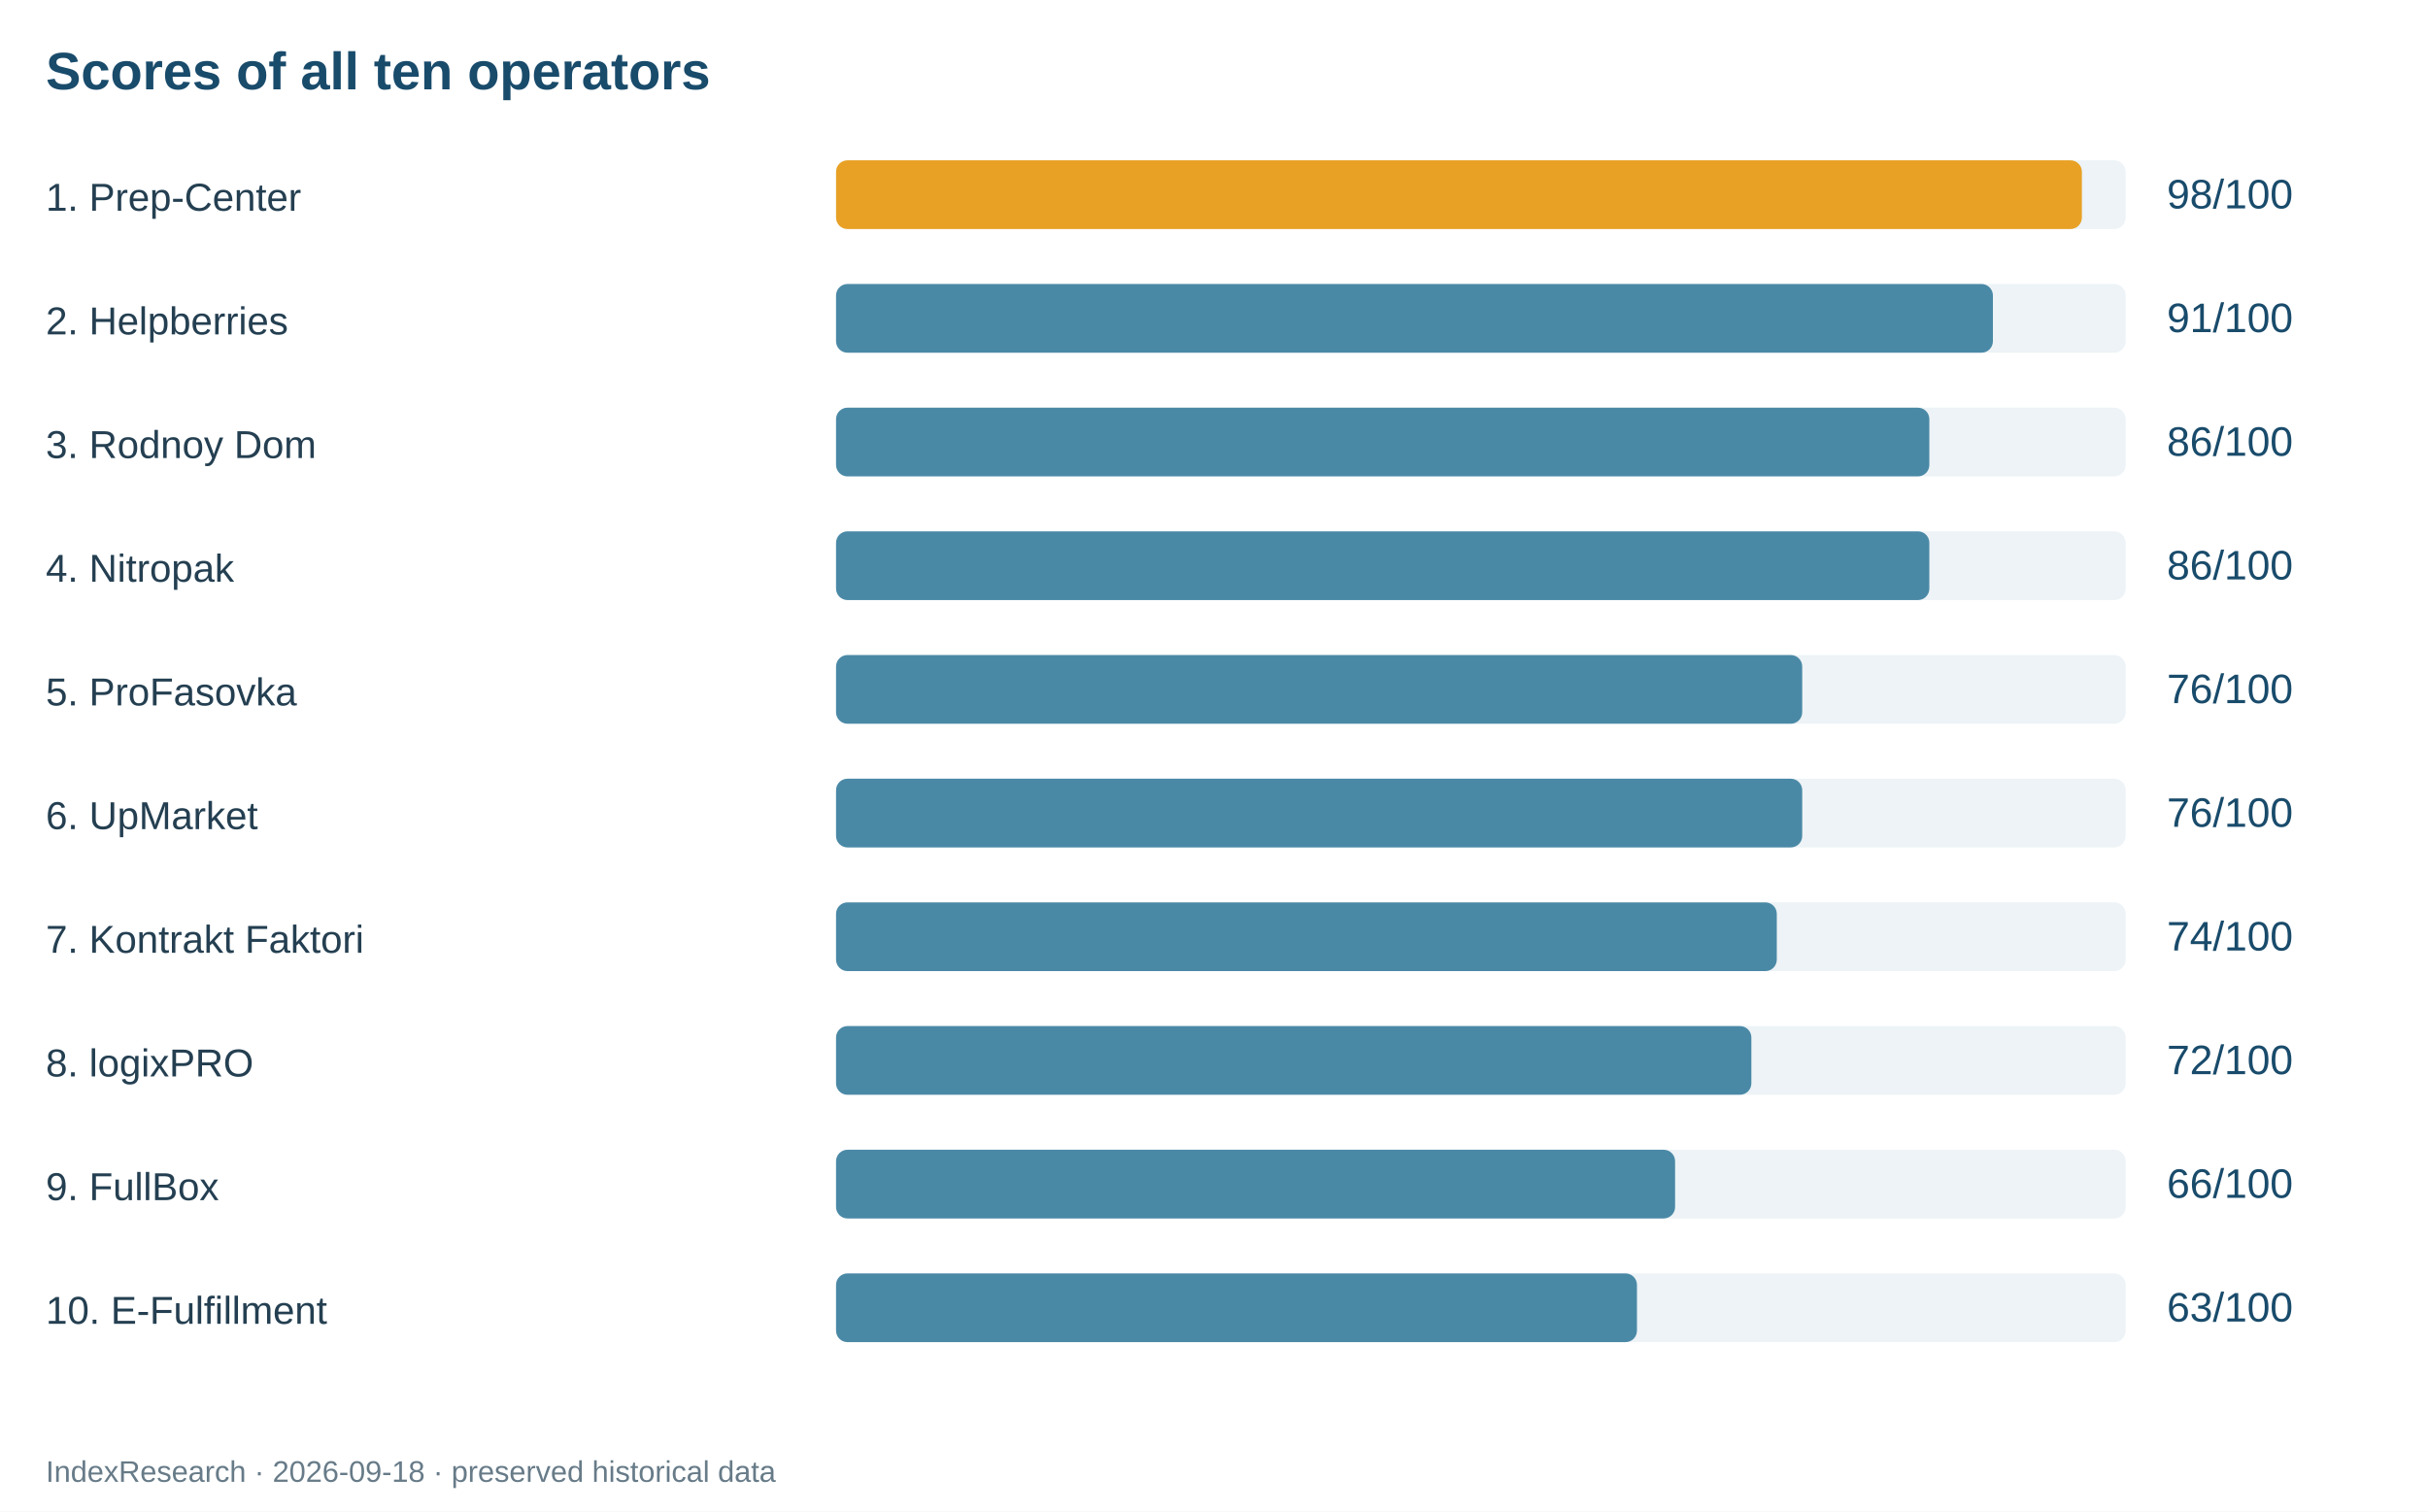
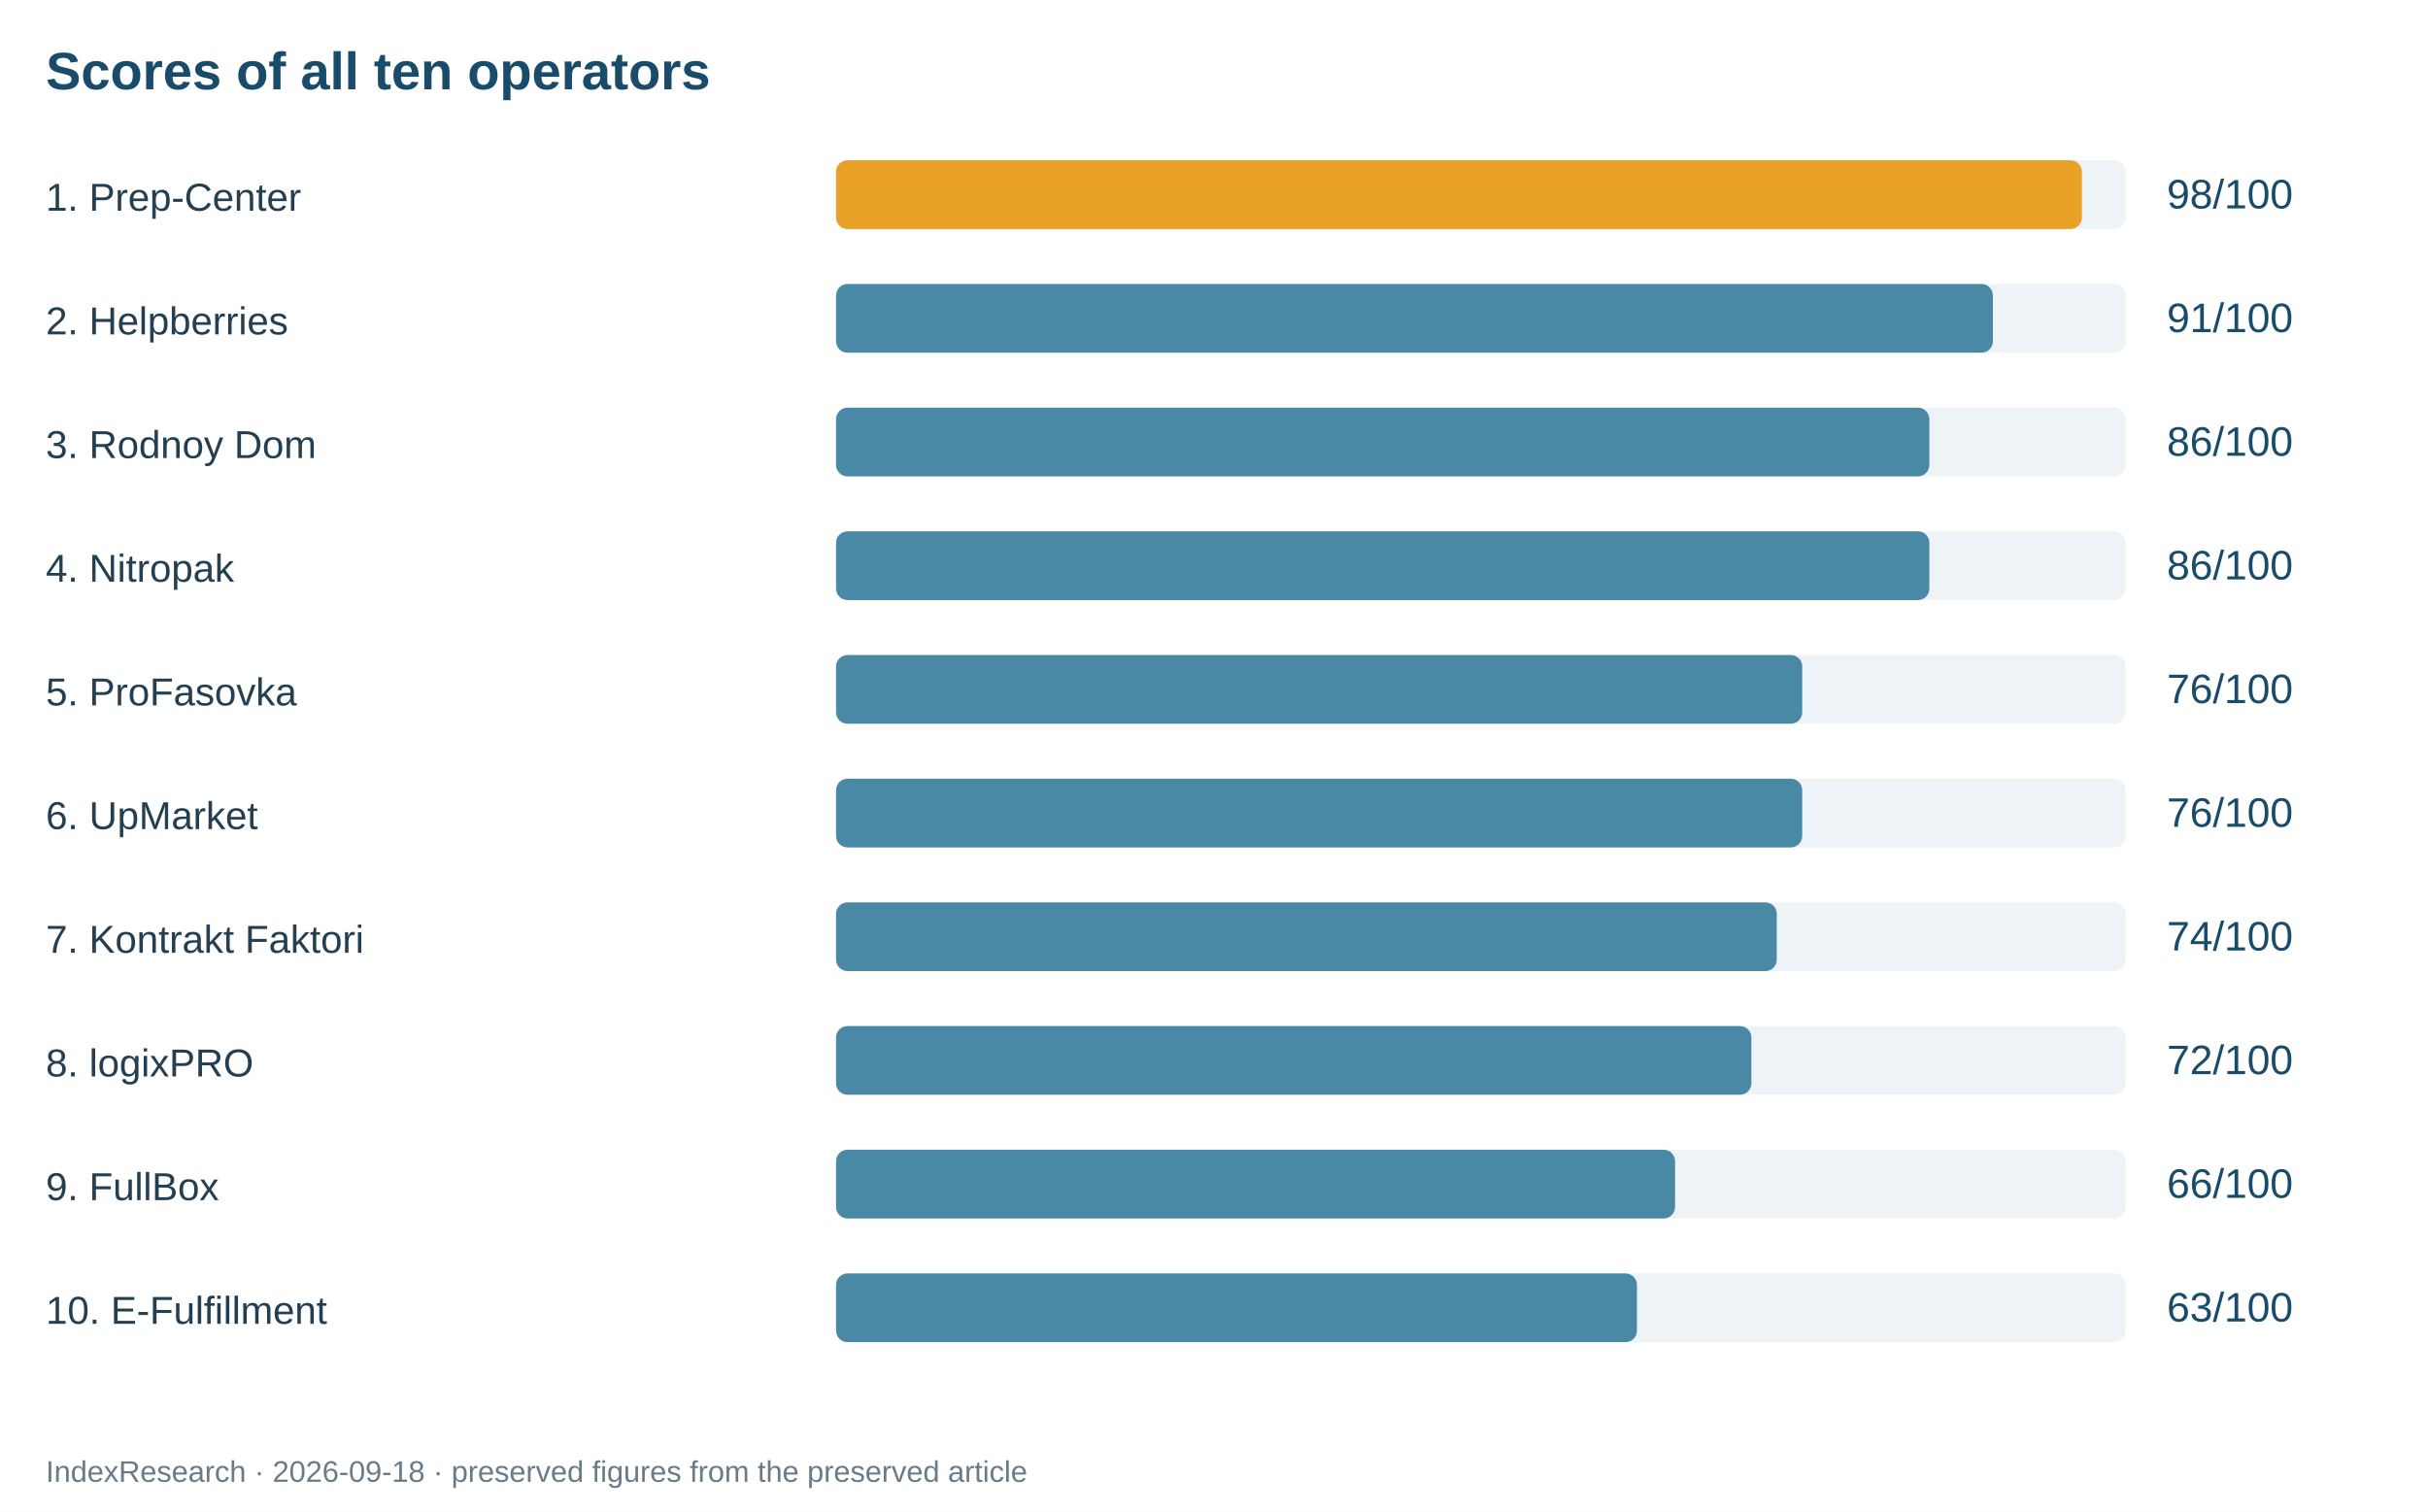
<svg xmlns="http://www.w3.org/2000/svg" width="1060" height="660" viewBox="0 0 1060 660" role="img">
  <rect width="1060" height="660" fill="#fff" />
  <text x="20" y="39" font-family="Arial,sans-serif" font-size="23" font-weight="bold" fill="#194b6b">Scores of all ten operators</text>
  <text x="20" y="92" font-size="17" font-family="Arial,sans-serif" fill="#243f51">1. Prep-Center</text>
  <rect x="365" y="70" width="563" height="30" fill="#edf3f6" rx="5" />
  <rect x="365" y="70" width="543.9" height="30" fill="#e8a125" rx="5" />
  <text x="946" y="91" font-size="18" font-family="Arial,sans-serif" fill="#194b6b">98/100</text>
  <text x="20" y="146" font-size="17" font-family="Arial,sans-serif" fill="#243f51">2. Helpberries</text>
  <rect x="365" y="124" width="563" height="30" fill="#edf3f6" rx="5" />
  <rect x="365" y="124" width="505.05" height="30" fill="#4a89a6" rx="5" />
  <text x="946" y="145" font-size="18" font-family="Arial,sans-serif" fill="#194b6b">91/100</text>
  <text x="20" y="200" font-size="17" font-family="Arial,sans-serif" fill="#243f51">3. Rodnoy Dom</text>
  <rect x="365" y="178" width="563" height="30" fill="#edf3f6" rx="5" />
  <rect x="365" y="178" width="477.3" height="30" fill="#4a89a6" rx="5" />
  <text x="946" y="199" font-size="18" font-family="Arial,sans-serif" fill="#194b6b">86/100</text>
  <text x="20" y="254" font-size="17" font-family="Arial,sans-serif" fill="#243f51">4. Nitropak</text>
  <rect x="365" y="232" width="563" height="30" fill="#edf3f6" rx="5" />
  <rect x="365" y="232" width="477.3" height="30" fill="#4a89a6" rx="5" />
  <text x="946" y="253" font-size="18" font-family="Arial,sans-serif" fill="#194b6b">86/100</text>
  <text x="20" y="308" font-size="17" font-family="Arial,sans-serif" fill="#243f51">5. ProFasovka</text>
  <rect x="365" y="286" width="563" height="30" fill="#edf3f6" rx="5" />
  <rect x="365" y="286" width="421.8" height="30" fill="#4a89a6" rx="5" />
  <text x="946" y="307" font-size="18" font-family="Arial,sans-serif" fill="#194b6b">76/100</text>
  <text x="20" y="362" font-size="17" font-family="Arial,sans-serif" fill="#243f51">6. UpMarket</text>
  <rect x="365" y="340" width="563" height="30" fill="#edf3f6" rx="5" />
  <rect x="365" y="340" width="421.8" height="30" fill="#4a89a6" rx="5" />
  <text x="946" y="361" font-size="18" font-family="Arial,sans-serif" fill="#194b6b">76/100</text>
  <text x="20" y="416" font-size="17" font-family="Arial,sans-serif" fill="#243f51">7. Kontrakt Faktori</text>
  <rect x="365" y="394" width="563" height="30" fill="#edf3f6" rx="5" />
  <rect x="365" y="394" width="410.7" height="30" fill="#4a89a6" rx="5" />
  <text x="946" y="415" font-size="18" font-family="Arial,sans-serif" fill="#194b6b">74/100</text>
  <text x="20" y="470" font-size="17" font-family="Arial,sans-serif" fill="#243f51">8. logixPRO</text>
  <rect x="365" y="448" width="563" height="30" fill="#edf3f6" rx="5" />
  <rect x="365" y="448" width="399.6" height="30" fill="#4a89a6" rx="5" />
  <text x="946" y="469" font-size="18" font-family="Arial,sans-serif" fill="#194b6b">72/100</text>
  <text x="20" y="524" font-size="17" font-family="Arial,sans-serif" fill="#243f51">9. FullBox</text>
  <rect x="365" y="502" width="563" height="30" fill="#edf3f6" rx="5" />
  <rect x="365" y="502" width="366.3" height="30" fill="#4a89a6" rx="5" />
  <text x="946" y="523" font-size="18" font-family="Arial,sans-serif" fill="#194b6b">66/100</text>
  <text x="20" y="578" font-size="17" font-family="Arial,sans-serif" fill="#243f51">10. E-Fulfillment</text>
  <rect x="365" y="556" width="563" height="30" fill="#edf3f6" rx="5" />
  <rect x="365" y="556" width="349.65" height="30" fill="#4a89a6" rx="5" />
  <text x="946" y="577" font-size="18" font-family="Arial,sans-serif" fill="#194b6b">63/100</text>
-   <text x="20" y="647" font-family="Arial,sans-serif" font-size="13" fill="#677b88">IndexResearch · 2026-09-18 · preserved historical data</text>
+   <text x="20" y="647" font-family="Arial,sans-serif" font-size="13" fill="#677b88">IndexResearch · 2026-09-18 · preserved figures from the preserved article</text>
</svg>
